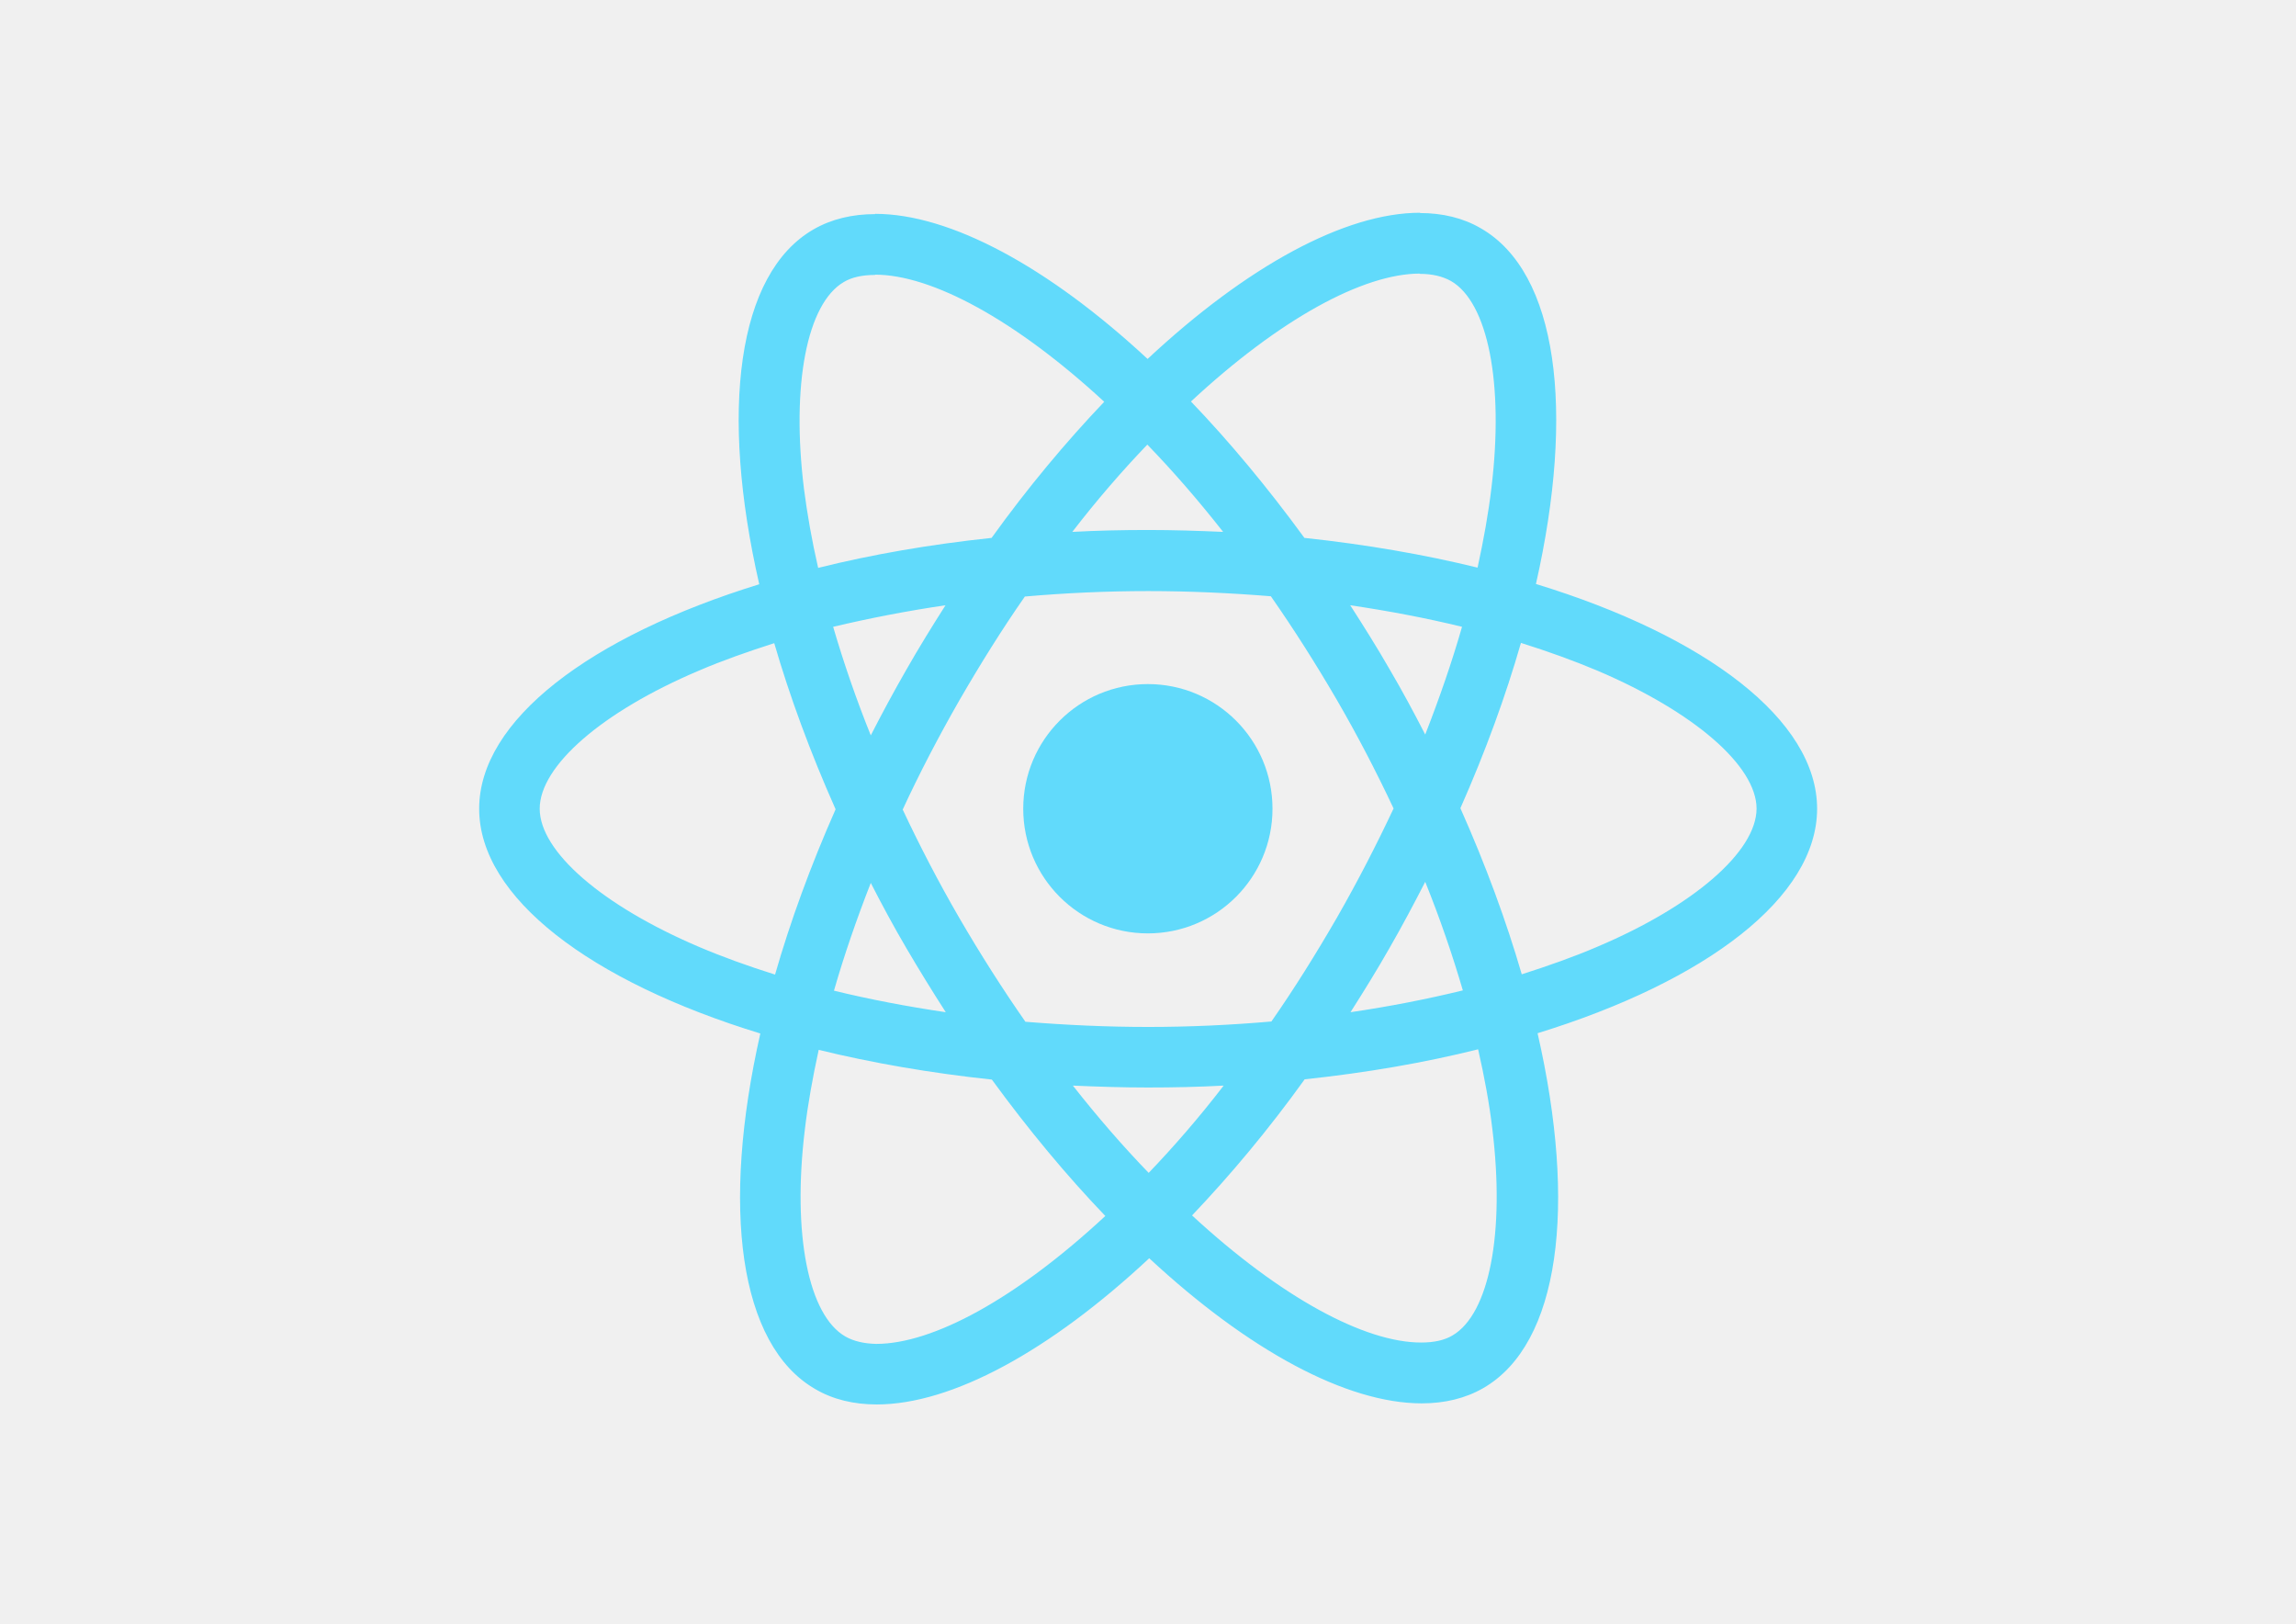
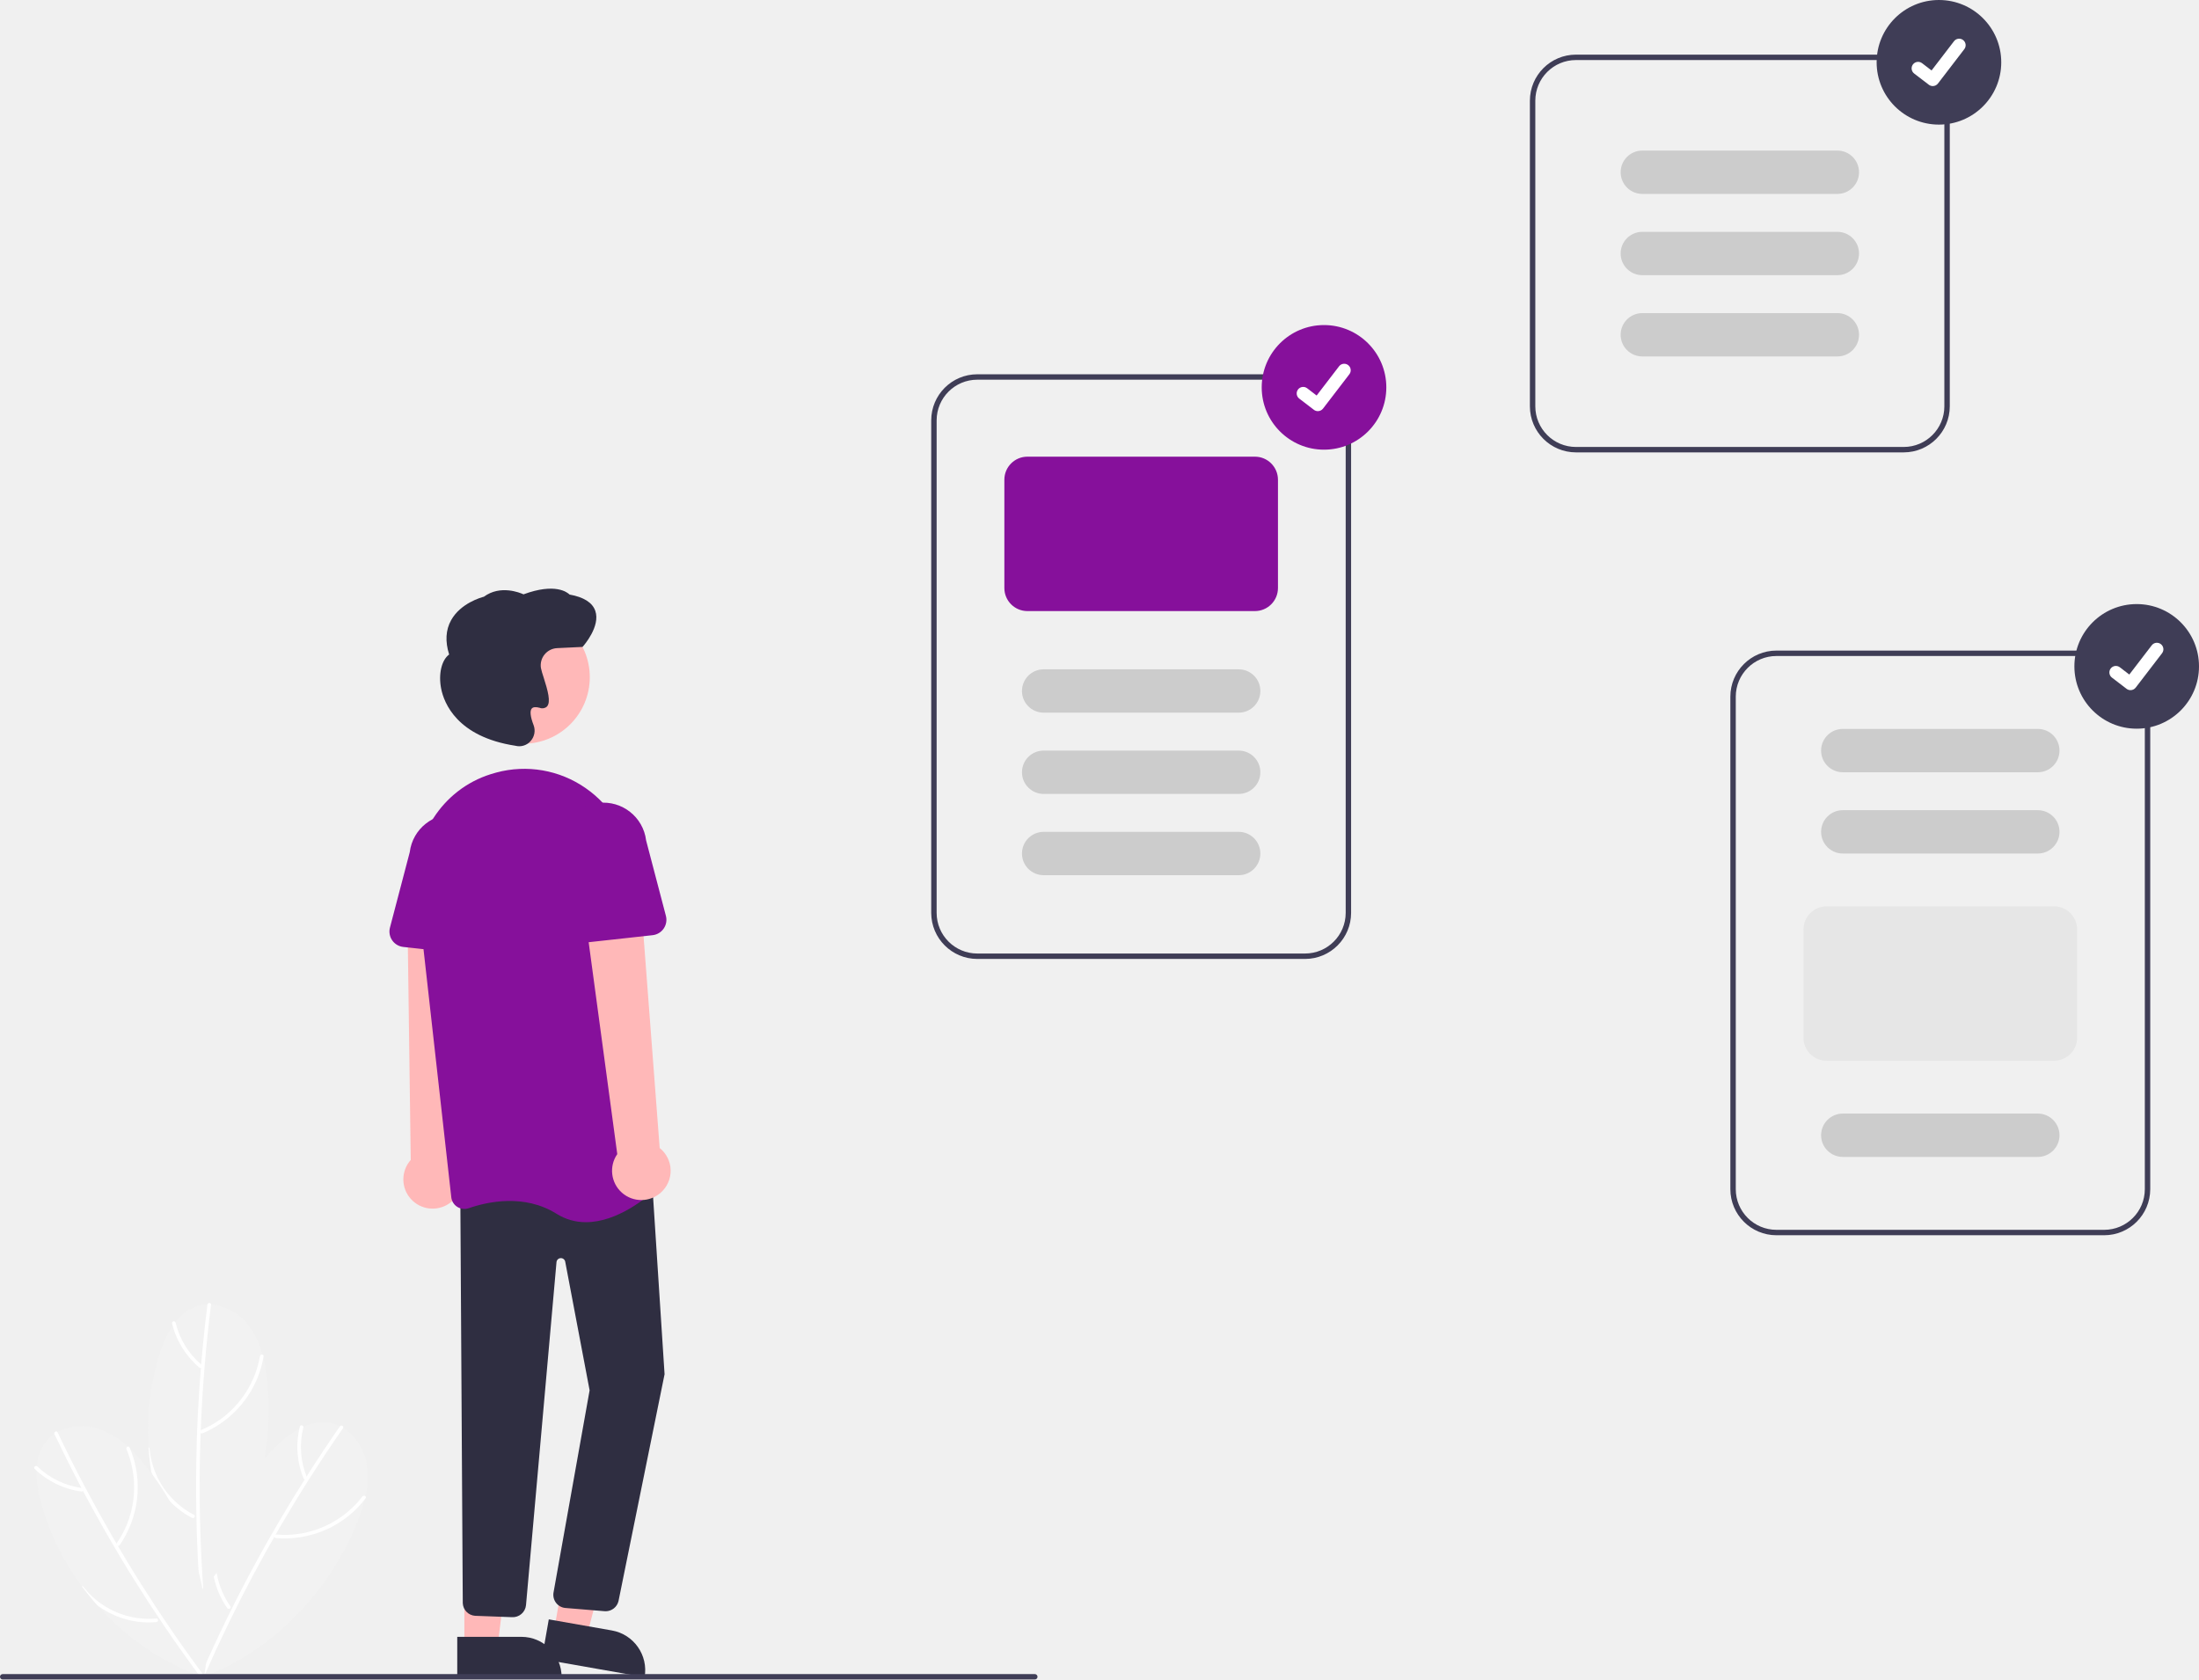
- <svg xmlns="http://www.w3.org/2000/svg" viewBox="0 0 841.9 595.3">
-   <g fill="#61DAFB">
-     <path d="M666.3 296.5c0-32.5-40.7-63.3-103.1-82.4 14.4-63.6 8-114.2-20.2-130.4-6.5-3.8-14.1-5.6-22.4-5.6v22.3c4.6 0 8.3.9 11.4 2.6 13.6 7.8 19.5 37.5 14.9 75.7-1.1 9.4-2.9 19.3-5.1 29.4-19.6-4.8-41-8.5-63.5-10.9-13.5-18.5-27.5-35.3-41.6-50 32.6-30.3 63.2-46.9 84-46.9V78c-27.5 0-63.5 19.6-99.9 53.6-36.4-33.8-72.4-53.2-99.9-53.2v22.3c20.7 0 51.4 16.5 84 46.6-14 14.7-28 31.4-41.3 49.9-22.6 2.4-44 6.1-63.6 11-2.3-10-4-19.7-5.2-29-4.7-38.2 1.1-67.9 14.6-75.8 3-1.8 6.9-2.6 11.5-2.6V78.5c-8.4 0-16 1.8-22.6 5.6-28.1 16.2-34.4 66.7-19.9 130.1-62.2 19.2-102.7 49.9-102.7 82.3 0 32.5 40.7 63.3 103.1 82.4-14.4 63.6-8 114.2 20.2 130.4 6.5 3.8 14.1 5.6 22.5 5.6 27.5 0 63.5-19.6 99.9-53.6 36.4 33.8 72.4 53.2 99.9 53.2 8.4 0 16-1.8 22.6-5.6 28.1-16.2 34.4-66.7 19.9-130.1 62-19.1 102.5-49.9 102.5-82.3zm-130.2-66.7c-3.7 12.9-8.3 26.2-13.5 39.5-4.1-8-8.4-16-13.1-24-4.6-8-9.5-15.8-14.4-23.4 14.2 2.1 27.9 4.7 41 7.9zm-45.8 106.5c-7.8 13.5-15.8 26.3-24.1 38.2-14.9 1.3-30 2-45.2 2-15.1 0-30.2-.7-45-1.9-8.3-11.9-16.4-24.6-24.2-38-7.6-13.1-14.5-26.4-20.8-39.8 6.2-13.4 13.2-26.8 20.7-39.9 7.8-13.5 15.8-26.3 24.1-38.2 14.9-1.3 30-2 45.2-2 15.1 0 30.2.7 45 1.9 8.3 11.9 16.4 24.6 24.2 38 7.6 13.1 14.5 26.4 20.8 39.8-6.3 13.4-13.2 26.8-20.7 39.9zm32.3-13c5.4 13.4 10 26.8 13.8 39.8-13.1 3.2-26.9 5.9-41.2 8 4.9-7.7 9.8-15.6 14.4-23.7 4.6-8 8.9-16.1 13-24.1zM421.2 430c-9.3-9.6-18.6-20.3-27.8-32 9 .4 18.2.7 27.5.7 9.4 0 18.7-.2 27.8-.7-9 11.7-18.3 22.4-27.5 32zm-74.4-58.9c-14.2-2.1-27.9-4.7-41-7.9 3.7-12.9 8.3-26.2 13.5-39.5 4.1 8 8.4 16 13.1 24 4.7 8 9.5 15.8 14.4 23.4zM420.7 163c9.3 9.6 18.6 20.3 27.8 32-9-.4-18.2-.7-27.5-.7-9.4 0-18.7.2-27.8.7 9-11.7 18.3-22.4 27.5-32zm-74 58.9c-4.9 7.7-9.8 15.6-14.4 23.7-4.6 8-8.9 16-13 24-5.4-13.4-10-26.8-13.8-39.8 13.1-3.1 26.9-5.8 41.2-7.9zm-90.5 125.2c-35.4-15.1-58.3-34.9-58.3-50.6 0-15.7 22.9-35.6 58.3-50.6 8.6-3.7 18-7 27.7-10.1 5.7 19.6 13.2 40 22.5 60.9-9.2 20.8-16.6 41.1-22.2 60.6-9.9-3.1-19.3-6.5-28-10.2zM310 490c-13.6-7.8-19.5-37.5-14.9-75.7 1.1-9.4 2.9-19.3 5.1-29.4 19.6 4.8 41 8.5 63.5 10.9 13.5 18.5 27.5 35.3 41.6 50-32.6 30.3-63.2 46.9-84 46.9-4.5-.1-8.3-1-11.3-2.7zm237.2-76.2c4.7 38.2-1.1 67.9-14.6 75.8-3 1.8-6.9 2.6-11.5 2.6-20.7 0-51.4-16.5-84-46.6 14-14.7 28-31.4 41.3-49.9 22.6-2.4 44-6.1 63.6-11 2.3 10.1 4.1 19.8 5.2 29.1zm38.5-66.7c-8.6 3.7-18 7-27.7 10.1-5.7-19.6-13.2-40-22.5-60.9 9.2-20.8 16.6-41.1 22.2-60.6 9.9 3.1 19.3 6.5 28.1 10.2 35.4 15.1 58.3 34.9 58.3 50.6-.1 15.7-23 35.6-58.4 50.6zM320.8 78.4z" />
-     <circle cx="420.9" cy="296.5" r="45.7" />
-     <path d="M520.5 78.1z" />
-   </g>
+ <svg xmlns="http://www.w3.org/2000/svg" id="b6508004-6c42-4ebe-8fca-29884660373a" data-name="Layer 1" width="811.76" height="620" viewBox="0 0 811.76 620">
+   <path d="M269.033,759.032l-.038.246c-.045-.239-.088-.484-.129-.726-.075-.39-.14-.78-.202-1.173a95.551,95.551,0,0,1,3.908-45.763q1.443-4.307,3.287-8.456a93.747,93.747,0,0,1,19.648-28.709,40.444,40.444,0,0,1,9.113-6.992c.493-.261.988-.508,1.494-.736a16.671,16.671,0,0,1,9.998-1.449,13.636,13.636,0,0,1,3.56,1.195c.395.192.775.403,1.148.628a19.756,19.756,0,0,1,8.646,13.23,30.863,30.863,0,0,1-.435,12.031q-.12.565-.258,1.125a62.705,62.705,0,0,1-2.489,7.731C316.313,726.862,294.89,749.619,269.033,759.032Z" transform="translate(-194.1201 -140)" fill="#f2f2f2" />
+   <path d="M319.604,666.551q-11.668,16.767-22.044,34.384-10.363,17.602-19.371,35.957-5.039,10.269-9.638,20.747c-.339.773.806,1.445,1.149.662q8.213-18.703,17.825-36.749,9.606-18.027,20.561-35.29,6.13-9.658,12.667-19.049c.487-.7-.664-1.36-1.149-.662Z" transform="translate(-194.1201 -140)" fill="#fff" />
+   <path d="M327.927,692.424a36.426,36.426,0,0,1-23.946,13.878,34.62,34.62,0,0,1-7.994.158c-.852-.081-.858,1.247-.013,1.327a37.749,37.749,0,0,0,27.369-8.648,35.948,35.948,0,0,0,5.734-6.052c.511-.681-.641-1.338-1.149-.662Z" transform="translate(-194.1201 -140)" fill="#fff" />
+   <path d="M278.003,733.632a30.495,30.495,0,0,1-3.365-6.22,32.17,32.17,0,0,1-2.067-15.796q1.443-4.307,3.287-8.456a.758.758,0,0,1,.061.749,29.115,29.115,0,0,0-1.854,6.462,30.748,30.748,0,0,0,5.09,22.604.539.539,0,0,1,.088.52A.723.723,0,0,1,278.003,733.632Z" transform="translate(-194.1201 -140)" fill="#fff" />
+   <path d="M304.817,666.618a30.873,30.873,0,0,0,1.36,19.18.667.667,0,0,0,.905.247.68.68,0,0,0,.247-.905,29.381,29.381,0,0,1-1.232-18.172.664.664,0,0,0-1.28-.349Z" transform="translate(-194.1201 -140)" fill="#fff" />
+   <path d="M268.87,726.997l.081.235c-.151-.191-.303-.388-.451-.582-.248-.31-.487-.626-.724-.945a95.551,95.551,0,0,1-17.797-42.342q-.723-4.484-1.018-9.015a93.747,93.747,0,0,1,4.063-34.55,40.444,40.444,0,0,1,4.822-10.425c.315-.46.639-.909.981-1.346a16.671,16.671,0,0,1,8.181-5.927,13.635,13.635,0,0,1,3.707-.595c.439-.013.873-.003,1.308.023a19.756,19.756,0,0,1,13.802,7.699,30.863,30.863,0,0,1,5.204,10.856q.156.556.294,1.117a62.704,62.704,0,0,1,1.387,8.002C295.796,676.546,287.396,706.65,268.87,726.997Z" transform="translate(-194.1201 -140)" fill="#f2f2f2" />
+   <path d="M270.694,621.608q-2.544,20.268-3.549,40.689-1.001,20.402-.452,40.841.308,11.435,1.102,22.849c.059.842,1.385.906,1.326.053q-1.415-20.378-1.286-40.823.133-20.426,1.815-40.803.942-11.4,2.369-22.753c.106-.847-1.22-.896-1.326-.053Z" transform="translate(-194.1201 -140)" fill="#fff" />
+   <path d="M290.083,640.654a36.426,36.426,0,0,1-14.759,23.414,34.62,34.62,0,0,1-7.005,3.854c-.792.324-.18,1.502.605,1.181a37.749,37.749,0,0,0,20.219-20.372,35.948,35.948,0,0,0,2.267-8.024c.137-.84-1.19-.887-1.326-.053Z" transform="translate(-194.1201 -140)" fill="#fff" />
+   <path d="M265.015,700.337a30.496,30.496,0,0,1-5.869-3.946,32.171,32.171,0,0,1-9.168-13.028q-.723-4.484-1.018-9.015a.758.758,0,0,1,.402.635,29.115,29.115,0,0,0,1.36,6.584,30.748,30.748,0,0,0,15.007,17.653.539.539,0,0,1,.319.419A.723.723,0,0,1,265.015,700.337Z" transform="translate(-194.1201 -140)" fill="#fff" />
+   <path d="M257.631,628.537a30.873,30.873,0,0,0,10.114,16.353.667.667,0,0,0,.916-.202.68.68,0,0,0-.202-.916,29.381,29.381,0,0,1-9.533-15.52.664.664,0,0,0-1.295.285Z" transform="translate(-194.1201 -140)" fill="#fff" />
+   <path d="M269.444,759.195l.195.155c-.23-.08-.464-.164-.694-.248-.376-.128-.747-.265-1.119-.407a95.551,95.551,0,0,1-37.799-26.091q-3.024-3.389-5.713-7.048a93.747,93.747,0,0,1-15.184-31.3,40.444,40.444,0,0,1-1.552-11.381c.018-.557.049-1.11.102-1.662a16.672,16.672,0,0,1,3.701-9.4,13.636,13.636,0,0,1,2.803-2.498c.362-.248.734-.473,1.114-.685a19.756,19.756,0,0,1,15.776-.946A30.863,30.863,0,0,1,241.305,674.028q.431.385.849.783a62.704,62.704,0,0,1,5.478,5.996C264.96,702.184,274.095,732.074,269.444,759.195Z" transform="translate(-194.1201 -140)" fill="#f2f2f2" />
+   <path d="M214.222,669.413q8.772,18.448,18.923,36.195,10.145,17.729,21.615,34.655,6.418,9.469,13.235,18.659c.503.678,1.655.017,1.145-.669Q256.973,741.845,246.071,724.548q-10.889-17.282-20.445-35.358-5.346-10.113-10.258-20.447c-.366-.771-1.51-.098-1.145.669Z" transform="translate(-194.1201 -140)" fill="#fff" />
+   <path d="M240.817,675.019a36.426,36.426,0,0,1,.174,27.677,34.62,34.62,0,0,1-3.827,7.02c-.492.7.657,1.363,1.145.669a37.749,37.749,0,0,0,6.065-28.055,35.948,35.948,0,0,0-2.411-7.981c-.337-.782-1.48-.107-1.145.669Z" transform="translate(-194.1201 -140)" fill="#fff" />
+   <path d="M251.837,738.808a30.495,30.495,0,0,1-7.07-.164,32.17,32.17,0,0,1-14.741-6.04q-3.024-3.389-5.713-7.048a.758.758,0,0,1,.681.318,29.116,29.116,0,0,0,4.691,4.815,30.748,30.748,0,0,0,22.152,6.791.539.539,0,0,1,.495.181A.723.723,0,0,1,251.837,738.808Z" transform="translate(-194.1201 -140)" fill="#fff" />
+   <path d="M206.947,682.287a30.873,30.873,0,0,0,17.329,8.332c.358.048.66-.339.663-.663a.68.68,0,0,0-.663-.663,29.381,29.381,0,0,1-16.391-7.943c-.615-.593-1.554.344-.938.938Z" transform="translate(-194.1201 -140)" fill="#fff" />
+   <path d="M359.981,584.249a10.743,10.743,0,0,0,1.582-16.396l4.167-93.018-21.216,2.381,1.233,90.985a10.801,10.801,0,0,0,14.234,16.048Z" transform="translate(-194.1201 -140)" fill="#ffb8b8" />
+   <polygon points="204.564 601.708 216.639 603.83 228.573 558.267 212.752 555.134 204.564 601.708" fill="#ffb8b8" />
+   <path d="M395.123,741.026h38.531a0,0,0,0,1,0,0v14.887a0,0,0,0,1,0,0H410.01a14.887,14.887,0,0,1-14.887-14.887v0A0,0,0,0,1,395.123,741.026Z" transform="translate(498.804 1417.384) rotate(-170.0292)" fill="#2f2e41" />
+   <polygon points="171.422 607.752 183.682 607.751 189.514 560.463 171.42 560.464 171.422 607.752" fill="#ffb8b8" />
+   <path d="M362.915,744.248h38.531a0,0,0,0,1,0,0v14.887a0,0,0,0,1,0,0H377.802a14.887,14.887,0,0,1-14.887-14.887v0A0,0,0,0,1,362.915,744.248Z" transform="translate(570.2748 1363.366) rotate(179.9974)" fill="#2f2e41" />
+   <path d="M417.695,734.803a4.75,4.75,0,0,1-.573-.034l-14.43-1.187a4.881,4.881,0,0,1-4.243-5.66l13.325-74.681-9.004-47.474a1.627,1.627,0,0,0-3.219.16L388.296,732.554a4.924,4.924,0,0,1-5.21,4.437l-13.595-.506a4.888,4.888,0,0,1-4.536-4.631l-.914-151.768,70.481-8.81,4.924,76.041-.02.081-16.991,83.675A4.886,4.886,0,0,1,417.695,734.803Z" transform="translate(-194.1201 -140)" fill="#2f2e41" />
+   <circle cx="193.159" cy="249.997" r="24.561" fill="#ffb8b8" />
+   <path d="M410.421,591.179a20.11,20.11,0,0,1-10.857-3.106c-11.897-7.436-25.411-4.481-32.407-2.057a4.88,4.88,0,0,1-4.221-.481,4.811,4.811,0,0,1-2.224-3.552L347.99,468.358c-2.132-19.038,9.336-36.937,27.268-42.56h0q1.011-.317,2.055-.601a39.569,39.569,0,0,1,32.972,5.723,40.203,40.203,0,0,1,17.167,29.353l10.71,114.387a4.807,4.807,0,0,1-1.527,4.007C432.881,582.14,421.983,591.178,410.421,591.179Z" transform="translate(-194.1201 -140)" fill="#86109b" />
+   <path d="M371.68,492.724l-28.703-3.156a5.717,5.717,0,0,1-4.905-7.134l7.306-27.846a15.879,15.879,0,0,1,31.556,3.563l1.085,28.675a5.717,5.717,0,0,1-6.338,5.898Z" transform="translate(-194.1201 -140)" fill="#86109b" />
+   <path d="M438.047,580.266a10.743,10.743,0,0,0-.406-16.468L430.569,470.956l-20.789,4.68,12.203,90.414a10.801,10.801,0,0,0,16.064,14.216Z" transform="translate(-194.1201 -140)" fill="#ffb8b8" />
+   <path d="M401.81,486.888a5.711,5.711,0,0,1-1.818-4.4l1.085-28.675a15.879,15.879,0,0,1,31.556-3.563l7.306,27.846a5.717,5.717,0,0,1-4.905,7.134l-28.703,3.156A5.711,5.711,0,0,1,401.81,486.888Z" transform="translate(-194.1201 -140)" fill="#86109b" />
+   <path d="M385.818,415.483a5.683,5.683,0,0,1-1.297-.151l-.125-.03c-21.594-3.304-26.367-15.812-27.414-21.035-1.084-5.408.15-10.628,2.94-12.656-1.521-4.803-1.277-9.061.727-12.662,3.495-6.28,11.081-8.404,12.098-8.664,6.058-4.469,13.306-1.486,14.625-.881,11.719-4.335,16.198-.727,17.008.079,5.238.941,8.431,2.964,9.491,6.016,1.991,5.731-4.305,12.86-4.574,13.161l-.14.156-9.38.447a6.358,6.358,0,0,0-5.981,7.317h0a29.604,29.604,0,0,0,.96,3.355c1.602,5.006,2.802,9.283,1.254,10.909a2.51,2.51,0,0,1-2.625.455c-1.467-.392-2.462-.31-2.958.245-.77.859-.535,3.035.662,6.125a5.739,5.739,0,0,1-1.046,5.847A5.568,5.568,0,0,1,385.818,415.483Z" transform="translate(-194.1201 -140)" fill="#2f2e41" />
+   <path d="M675.88,494h-121a17.019,17.019,0,0,1-17-17V295.168a17.019,17.019,0,0,1,17-17h121a17.019,17.019,0,0,1,17,17V477A17.019,17.019,0,0,1,675.88,494Zm-121-213.832a15.017,15.017,0,0,0-15,15V477a15.017,15.017,0,0,0,15,15h121a15.017,15.017,0,0,0,15-15V295.168a15.017,15.017,0,0,0-15-15Z" transform="translate(-194.1201 -140)" fill="#3f3d56" />
+   <path d="M657.38,365.584h-84a8.51,8.51,0,0,1-8.5-8.5v-40a8.51,8.51,0,0,1,8.5-8.5h84a8.51,8.51,0,0,1,8.5,8.5v40A8.51,8.51,0,0,1,657.38,365.584Z" transform="translate(-194.1201 -140)" fill="#86109b" />
+   <path d="M651.38,403.084h-72a8,8,0,1,1,0-16h72a8,8,0,0,1,0,16Z" transform="translate(-194.1201 -140)" fill="#ccc" />
+   <path d="M651.38,433.084h-72a8,8,0,1,1,0-16h72a8,8,0,0,1,0,16Z" transform="translate(-194.1201 -140)" fill="#ccc" />
+   <path d="M651.38,463.084h-72a8,8,0,1,1,0-16h72a8,8,0,0,1,0,16Z" transform="translate(-194.1201 -140)" fill="#ccc" />
+   <path d="M970.88,596h-121a17.019,17.019,0,0,1-17-17V397.168a17.019,17.019,0,0,1,17-17h121a17.019,17.019,0,0,1,17,17V579A17.019,17.019,0,0,1,970.88,596Zm-121-213.832a15.017,15.017,0,0,0-15,15V579a15.017,15.017,0,0,0,15,15h121a15.017,15.017,0,0,0,15-15V397.168a15.017,15.017,0,0,0-15-15Z" transform="translate(-194.1201 -140)" fill="#3f3d56" />
+   <path d="M946.38,425.084h-72a8,8,0,1,1,0-16h72a8,8,0,0,1,0,16Z" transform="translate(-194.1201 -140)" fill="#ccc" />
+   <path d="M946.38,455.084h-72a8,8,0,1,1,0-16h72a8,8,0,0,1,0,16Z" transform="translate(-194.1201 -140)" fill="#ccc" />
+   <path d="M952.38,531.584h-84a8.51,8.51,0,0,1-8.5-8.5v-40a8.51,8.51,0,0,1,8.5-8.5h84a8.51,8.51,0,0,1,8.5,8.5v40A8.51,8.51,0,0,1,952.38,531.584Z" transform="translate(-194.1201 -140)" fill="#e6e6e6" />
+   <path d="M946.38,567.084h-72a8,8,0,1,1,0-16h72a8,8,0,0,1,0,16Z" transform="translate(-194.1201 -140)" fill="#ccc" />
+   <path d="M896.88,307h-121a17.019,17.019,0,0,1-17-17V177.168a17.019,17.019,0,0,1,17-17h121a17.019,17.019,0,0,1,17,17V290A17.019,17.019,0,0,1,896.88,307Zm-121-144.832a15.017,15.017,0,0,0-15,15V290a15.017,15.017,0,0,0,15,15h121a15.017,15.017,0,0,0,15-15V177.168a15.017,15.017,0,0,0-15-15Z" transform="translate(-194.1201 -140)" fill="#3f3d56" />
+   <path d="M872.38,271.584h-72a8,8,0,1,1,0-16h72a8,8,0,0,1,0,16Z" transform="translate(-194.1201 -140)" fill="#ccc" />
+   <path d="M872.38,241.584h-72a8,8,0,1,1,0-16h72a8,8,0,0,1,0,16Z" transform="translate(-194.1201 -140)" fill="#ccc" />
+   <path d="M872.38,211.584h-72a8,8,0,1,1,0-16h72a8,8,0,0,1,0,16Z" transform="translate(-194.1201 -140)" fill="#ccc" />
+   <circle cx="488.76" cy="143" r="23" fill="#86109b" />
+   <path d="M680.6,291.774a2.385,2.385,0,0,1-1.435-.477l-.026-.019-5.405-4.138a2.401,2.401,0,1,1,2.921-3.812l3.501,2.685,8.274-10.79a2.401,2.401,0,0,1,3.367-.444l-.051.07.053-.069a2.404,2.404,0,0,1,.444,3.367L682.511,290.837A2.402,2.402,0,0,1,680.6,291.774Z" transform="translate(-194.1201 -140)" fill="#fff" />
+   <circle cx="788.76" cy="246" r="23" fill="#3f3d56" />
+   <path d="M980.6,394.774a2.385,2.385,0,0,1-1.435-.477l-.026-.019-5.405-4.138a2.401,2.401,0,1,1,2.921-3.812l3.501,2.685,8.274-10.79a2.401,2.401,0,0,1,3.367-.444l-.051.07.053-.069a2.404,2.404,0,0,1,.444,3.367L982.511,393.837A2.402,2.402,0,0,1,980.6,394.774Z" transform="translate(-194.1201 -140)" fill="#fff" />
+   <circle cx="715.76" cy="23" r="23" fill="#3f3d56" />
+   <path d="M907.6,171.774a2.385,2.385,0,0,1-1.435-.477l-.026-.019-5.405-4.138a2.401,2.401,0,1,1,2.921-3.812l3.501,2.685,8.274-10.79a2.401,2.401,0,0,1,3.367-.444l-.051.07.053-.069a2.404,2.404,0,0,1,.444,3.367L909.511,170.837A2.402,2.402,0,0,1,907.6,171.774Z" transform="translate(-194.1201 -140)" fill="#fff" />
+   <path d="M576.12,760h-381a1,1,0,0,1,0-2h381a1,1,0,1,1,0,2Z" transform="translate(-194.1201 -140)" fill="#3f3d56" />
</svg>
